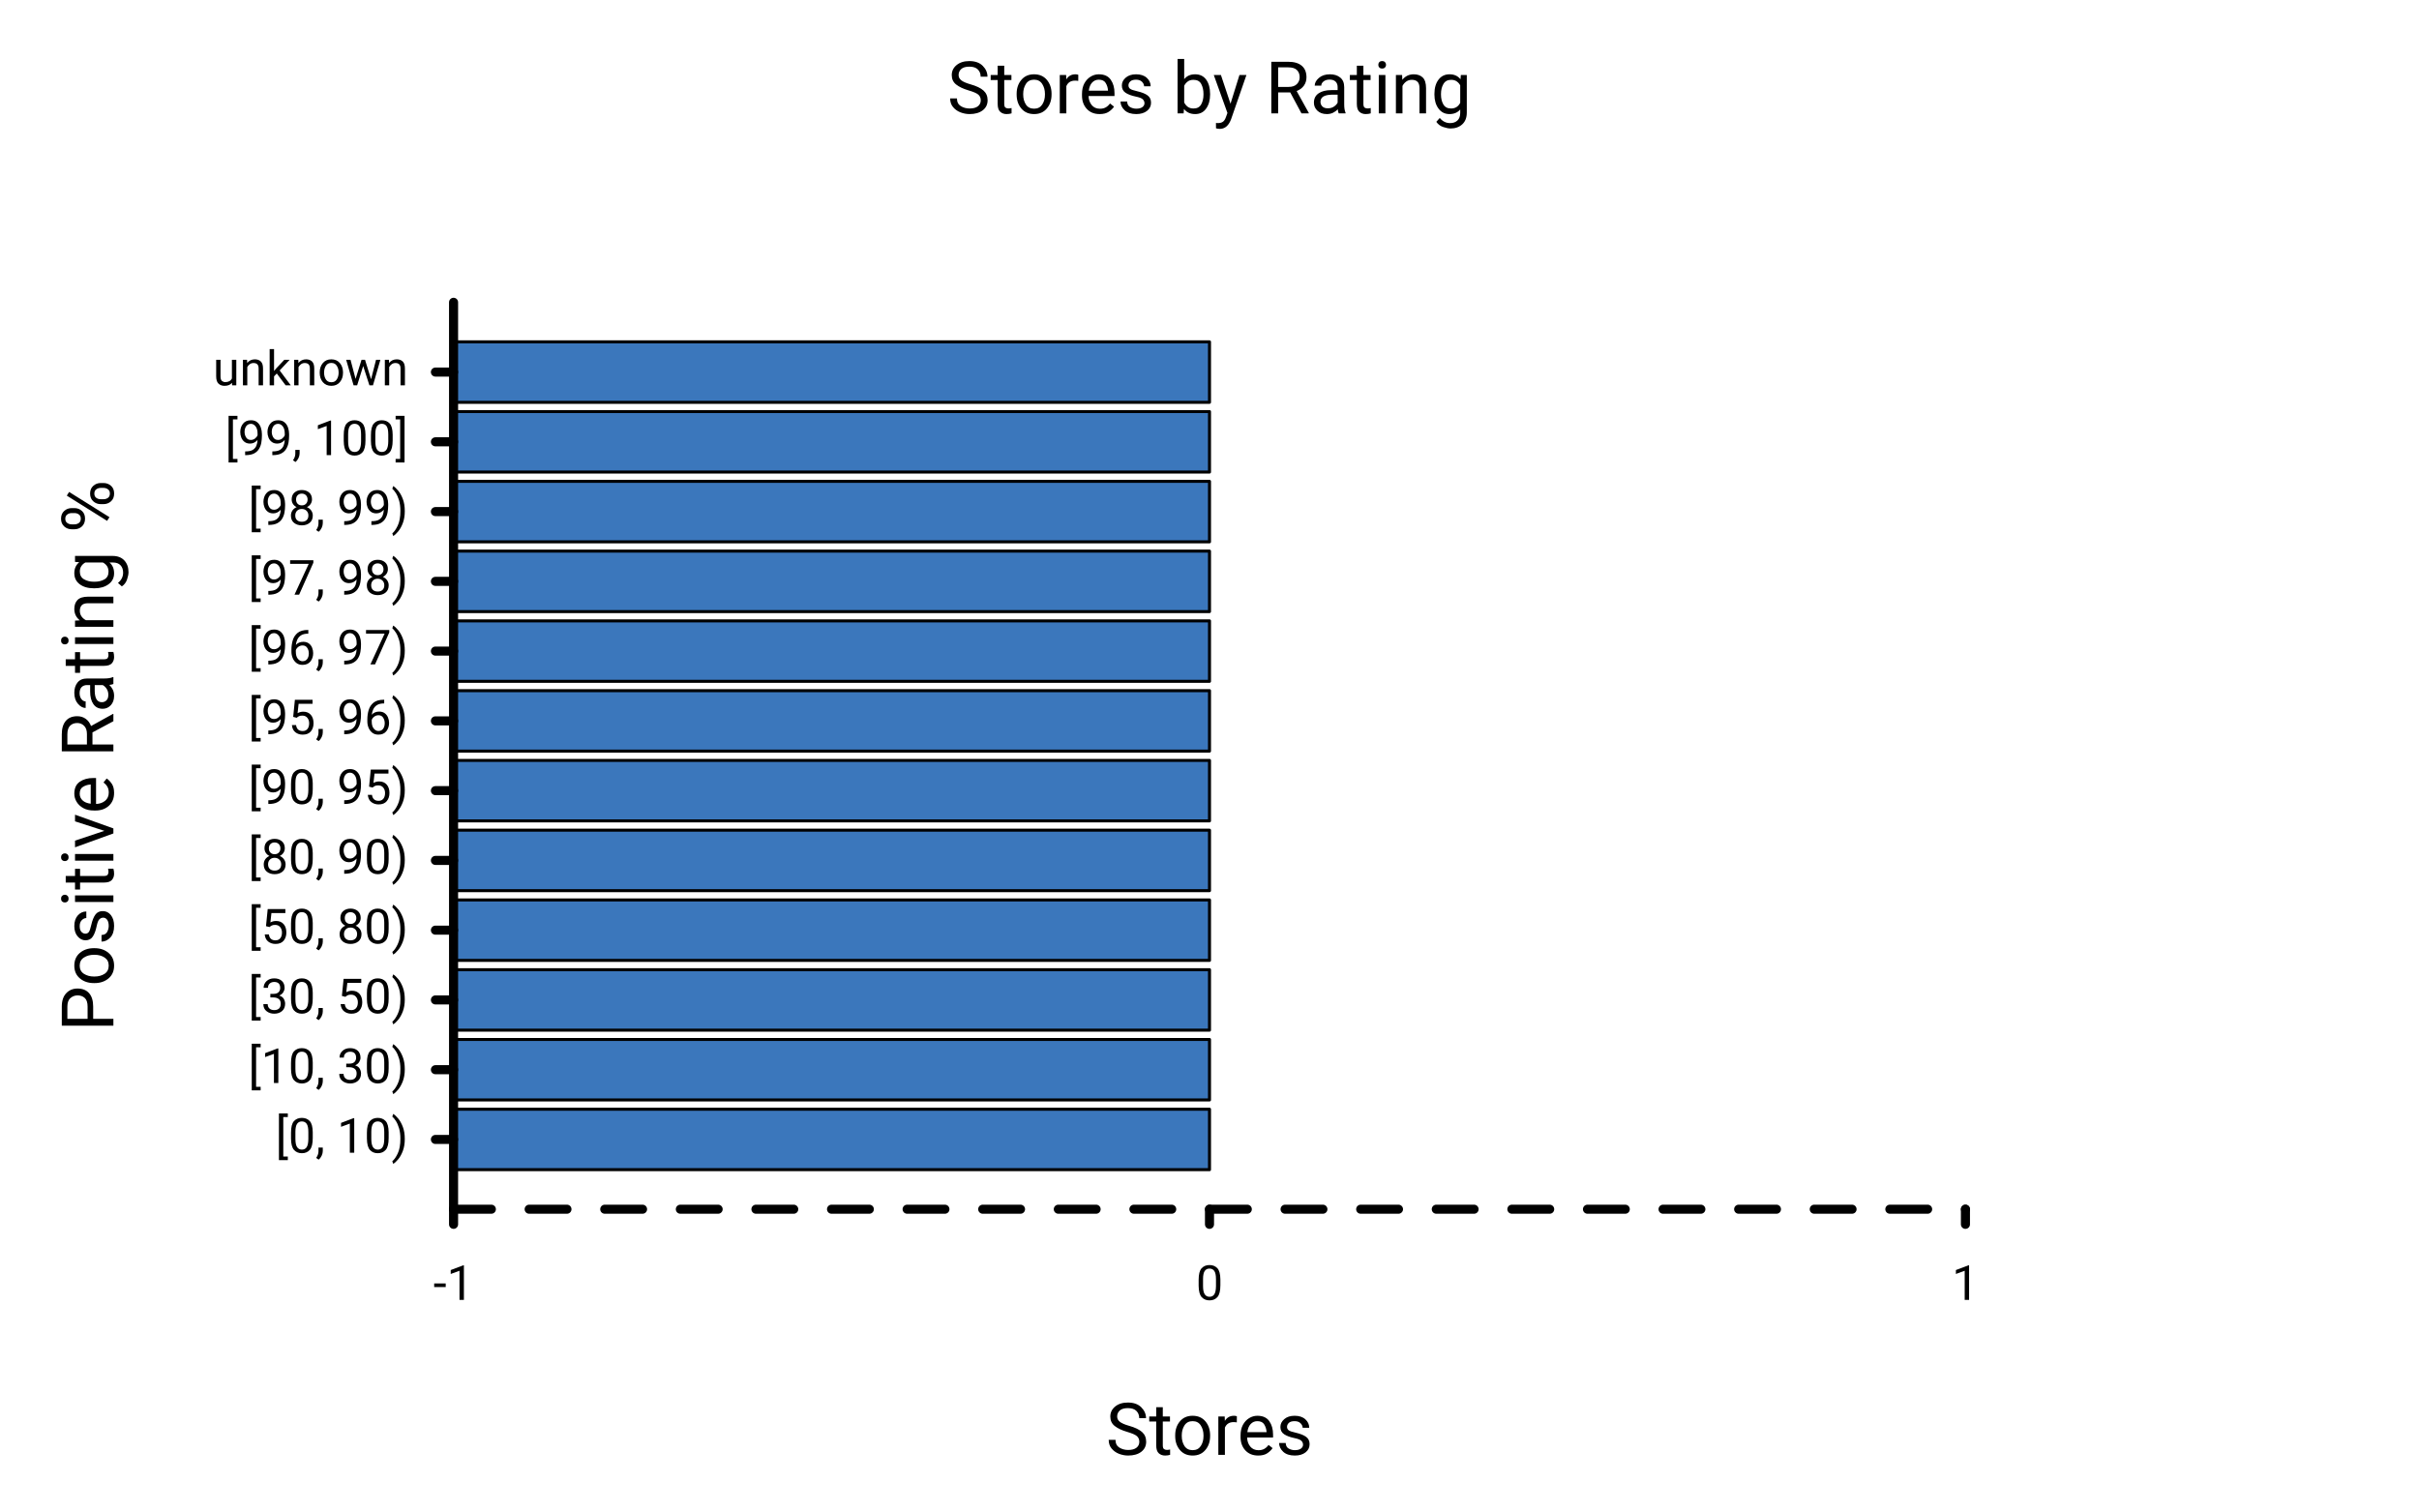
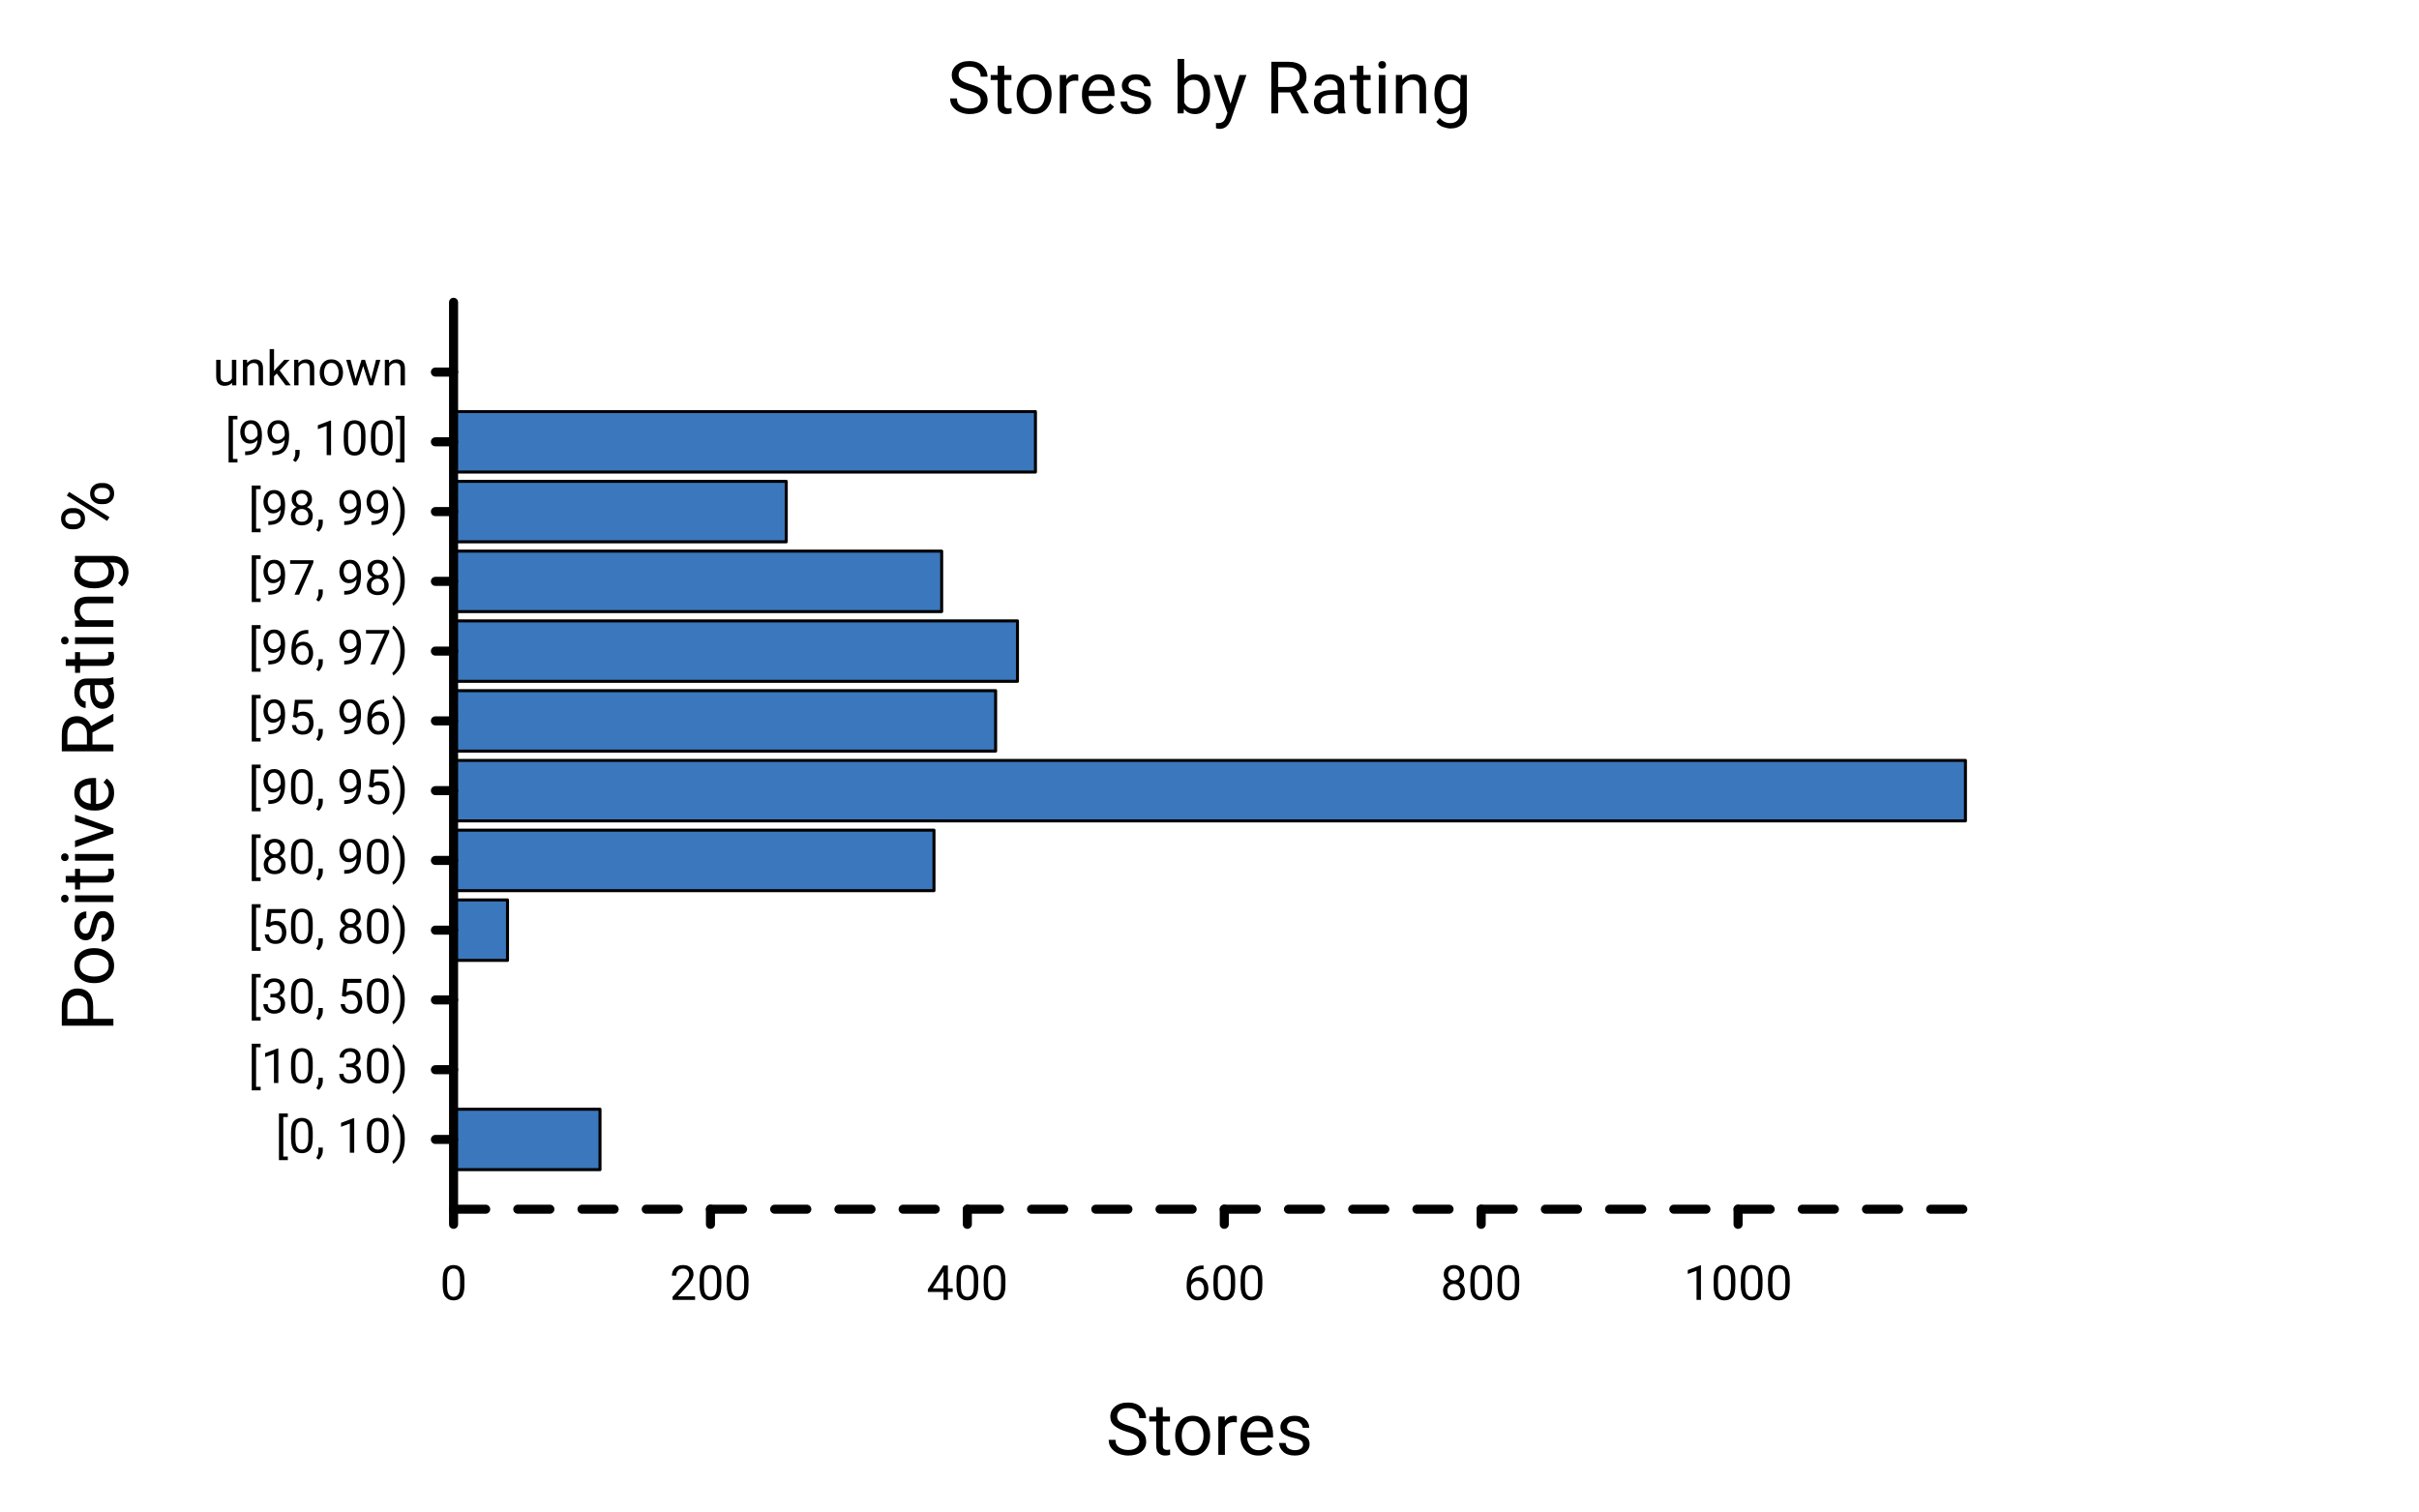
<svg xmlns="http://www.w3.org/2000/svg" class="poloto" width="800" height="500" viewBox="0 0 800 500">
  <style>
.poloto{
  stroke-linecap:round;
  stroke-linejoin:round;
  font-family:Roboto,sans-serif;
  font-size:16px;
}
.poloto_background{fill:AliceBlue;}
.poloto_scatter{stroke-width:7}
.poloto_line{stroke-width:2}
.poloto_text{fill: black;}
.poloto_name{font-size:24px;dominant-baseline:start;text-anchor:middle;}
.poloto_where{dominant-baseline:middle;text-anchor:start}
.poloto_text.poloto_legend{font-size:20px;dominant-baseline:middle;text-anchor:start;}
.poloto_text.poloto_ticks.poloto_y{dominant-baseline:middle;text-anchor:end}
.poloto_text.poloto_ticks.poloto_x{dominant-baseline:start;text-anchor:middle}
.poloto_imgs.poloto_ticks{stroke: black;stroke-width:3;fill:none;stroke-dasharray:none}
.poloto_grid{stroke:gray;stroke-width:0.5}

.poloto0.poloto_stroke{stroke:blue;}
.poloto1.poloto_stroke{stroke:red;}
.poloto2.poloto_stroke{stroke:green;}
.poloto3.poloto_stroke{stroke:gold;}
.poloto4.poloto_stroke{stroke:aqua;}
.poloto5.poloto_stroke{stroke:lime;}
.poloto6.poloto_stroke{stroke:orange;}
.poloto7.poloto_stroke{stroke:chocolate;}
.poloto0.poloto_fill{fill:blue;}
.poloto1.poloto_fill{fill:red;}
.poloto2.poloto_fill{fill:green;}
.poloto3.poloto_fill{fill:gold;}
.poloto4.poloto_fill{fill:aqua;}
.poloto5.poloto_fill{fill:lime;}
.poloto6.poloto_fill{fill:orange;}
.poloto7.poloto_fill{fill:chocolate;}

            .poloto_background{fill-opacity:0;}
            .poloto0.poloto_histo.poloto_imgs{fill:#3B77BC;stroke:black;stroke-width:1px}
            .poloto_grid{display:none}
            .poloto0.poloto_stroke{stroke:#3B77BC}
        
	</style>
  <circle r="1e5" class="poloto_background" />
  <g id="poloto_plot0" class="poloto_plot poloto_imgs poloto_histo poloto0 poloto_fill">
-     <rect x="150.00" y="366.92" width="250" height="20" />
-     <rect x="150.00" y="343.85" width="250" height="20" />
-     <rect x="150.00" y="320.77" width="250" height="20" />
-     <rect x="150.00" y="297.69" width="250" height="20" />
-     <rect x="150.00" y="274.62" width="250" height="20" />
-     <rect x="150.00" y="251.54" width="250" height="20" />
-     <rect x="150.00" y="228.46" width="250" height="20" />
-     <rect x="150.00" y="205.38" width="250" height="20" />
-     <rect x="150.00" y="182.31" width="250" height="20" />
-     <rect x="150.00" y="159.23" width="250" height="20" />
-     <rect x="150.00" y="136.15" width="250" height="20" />
-     <rect x="150.00" y="113.08" width="250" height="20" />
+     <rect x="150.00" y="366.92" width="48.428" height="20" />
+     <rect x="150.00" y="343.85" width="0.425" height="20" />
+     <rect x="150.00" y="320.77" width="0.85" height="20" />
+     <rect x="150.00" y="297.69" width="17.842" height="20" />
+     <rect x="150.00" y="274.62" width="158.879" height="20" />
+     <rect x="150.00" y="251.54" width="500" height="20" />
+     <rect x="150.00" y="228.46" width="179.269" height="20" />
+     <rect x="150.00" y="205.38" width="186.491" height="20" />
+     <rect x="150.00" y="182.31" width="161.427" height="20" />
+     <rect x="150.00" y="159.23" width="110.025" height="20" />
+     <rect x="150.00" y="136.15" width="192.438" height="20" />
+     <rect x="150.00" y="113.08" width="0" height="20" />
  </g>
  <text class="poloto_text poloto_name poloto_title" x="400.00" y="37.50">Stores by Rating</text>
  <text class="poloto_text poloto_name poloto_x" x="400.00" y="481.25">Stores</text>
  <text class="poloto_text poloto_name poloto_y" x="37.50" y="250.00" transform="rotate(-90,37.50,250.00)">Positive Rating %</text>
  <g class="poloto_text poloto_ticks poloto_y">
    <text x="135.00" y="376.92">[0, 10)</text>
    <text x="135.00" y="353.85">[10, 30)</text>
    <text x="135.00" y="330.77">[30, 50)</text>
    <text x="135.00" y="307.69">[50, 80)</text>
    <text x="135.00" y="284.62">[80, 90)</text>
    <text x="135.00" y="261.54">[90, 95)</text>
    <text x="135.00" y="238.46">[95, 96)</text>
    <text x="135.00" y="215.38">[96, 97)</text>
    <text x="135.00" y="192.31">[97, 98)</text>
    <text x="135.00" y="169.23">[98, 99)</text>
    <text x="135.00" y="146.15">[99, 100]</text>
    <text x="135.00" y="123.08">unknown</text>
  </g>
  <g class="poloto_imgs poloto_ticks poloto_y">
    <line x1="150.00" x2="144.00" y1="376.92" y2="376.92" />
    <line x1="150.00" x2="144.00" y1="353.85" y2="353.85" />
    <line x1="150.00" x2="144.00" y1="330.77" y2="330.77" />
    <line x1="150.00" x2="144.00" y1="307.69" y2="307.69" />
    <line x1="150.00" x2="144.00" y1="284.62" y2="284.62" />
    <line x1="150.00" x2="144.00" y1="261.54" y2="261.54" />
    <line x1="150.00" x2="144.00" y1="238.46" y2="238.46" />
    <line x1="150.00" x2="144.00" y1="215.38" y2="215.38" />
    <line x1="150.00" x2="144.00" y1="192.31" y2="192.31" />
    <line x1="150.00" x2="144.00" y1="169.23" y2="169.23" />
    <line x1="150.00" x2="144.00" y1="146.15" y2="146.15" />
    <line x1="150.00" x2="144.00" y1="123.08" y2="123.08" />
  </g>
  <g class="poloto_text poloto_ticks poloto_x">
-     <text x="150.00" y="430.00">-1</text>
-     <text x="400.00" y="430.00">0</text>
-     <text x="650.00" y="430.00">1</text>
+     <text x="150.00" y="430.00">0</text>
+     <text x="234.96" y="430.00">200</text>
+     <text x="319.92" y="430.00">400</text>
+     <text x="404.89" y="430.00">600</text>
+     <text x="489.85" y="430.00">800</text>
+     <text x="574.81" y="430.00">1000</text>
  </g>
  <g class="poloto_imgs poloto_ticks poloto_x">
    <line x1="150.00" x2="150.00" y1="400.00" y2="405.00" />
-     <line x1="400.00" x2="400.00" y1="400.00" y2="405.00" />
-     <line x1="650.00" x2="650.00" y1="400.00" y2="405.00" />
+     <line x1="234.96" x2="234.96" y1="400.00" y2="405.00" />
+     <line x1="319.92" x2="319.92" y1="400.00" y2="405.00" />
+     <line x1="404.89" x2="404.89" y1="400.00" y2="405.00" />
+     <line x1="489.85" x2="489.85" y1="400.00" y2="405.00" />
+     <line x1="574.81" x2="574.81" y1="400.00" y2="405.00" />
  </g>
  <g class="poloto_grid poloto_x">
    <line x1="150.00" x2="150.00" y1="400.00" y2="100.00" />
-     <line x1="400.00" x2="400.00" y1="400.00" y2="100.00" />
-     <line x1="650.00" x2="650.00" y1="400.00" y2="100.00" />
+     <line x1="234.96" x2="234.96" y1="400.00" y2="100.00" />
+     <line x1="319.92" x2="319.92" y1="400.00" y2="100.00" />
+     <line x1="404.89" x2="404.89" y1="400.00" y2="100.00" />
+     <line x1="489.85" x2="489.85" y1="400.00" y2="100.00" />
+     <line x1="574.81" x2="574.81" y1="400.00" y2="100.00" />
  </g>
-   <path class="poloto_imgs poloto_ticks poloto_x" style="stroke-dasharray:12.5;stroke-dashoffset:-0;" d=" M 150.00 400.00 L 650.00 400.00" />
+   <path class="poloto_imgs poloto_ticks poloto_x" style="stroke-dasharray:10.62;stroke-dashoffset:-0;" d=" M 150.00 400.00 L 650.00 400.00" />
  <path class="poloto_imgs poloto_ticks poloto_y" d=" M 150.00 400.00 L 150.00 100.00" />
</svg>
